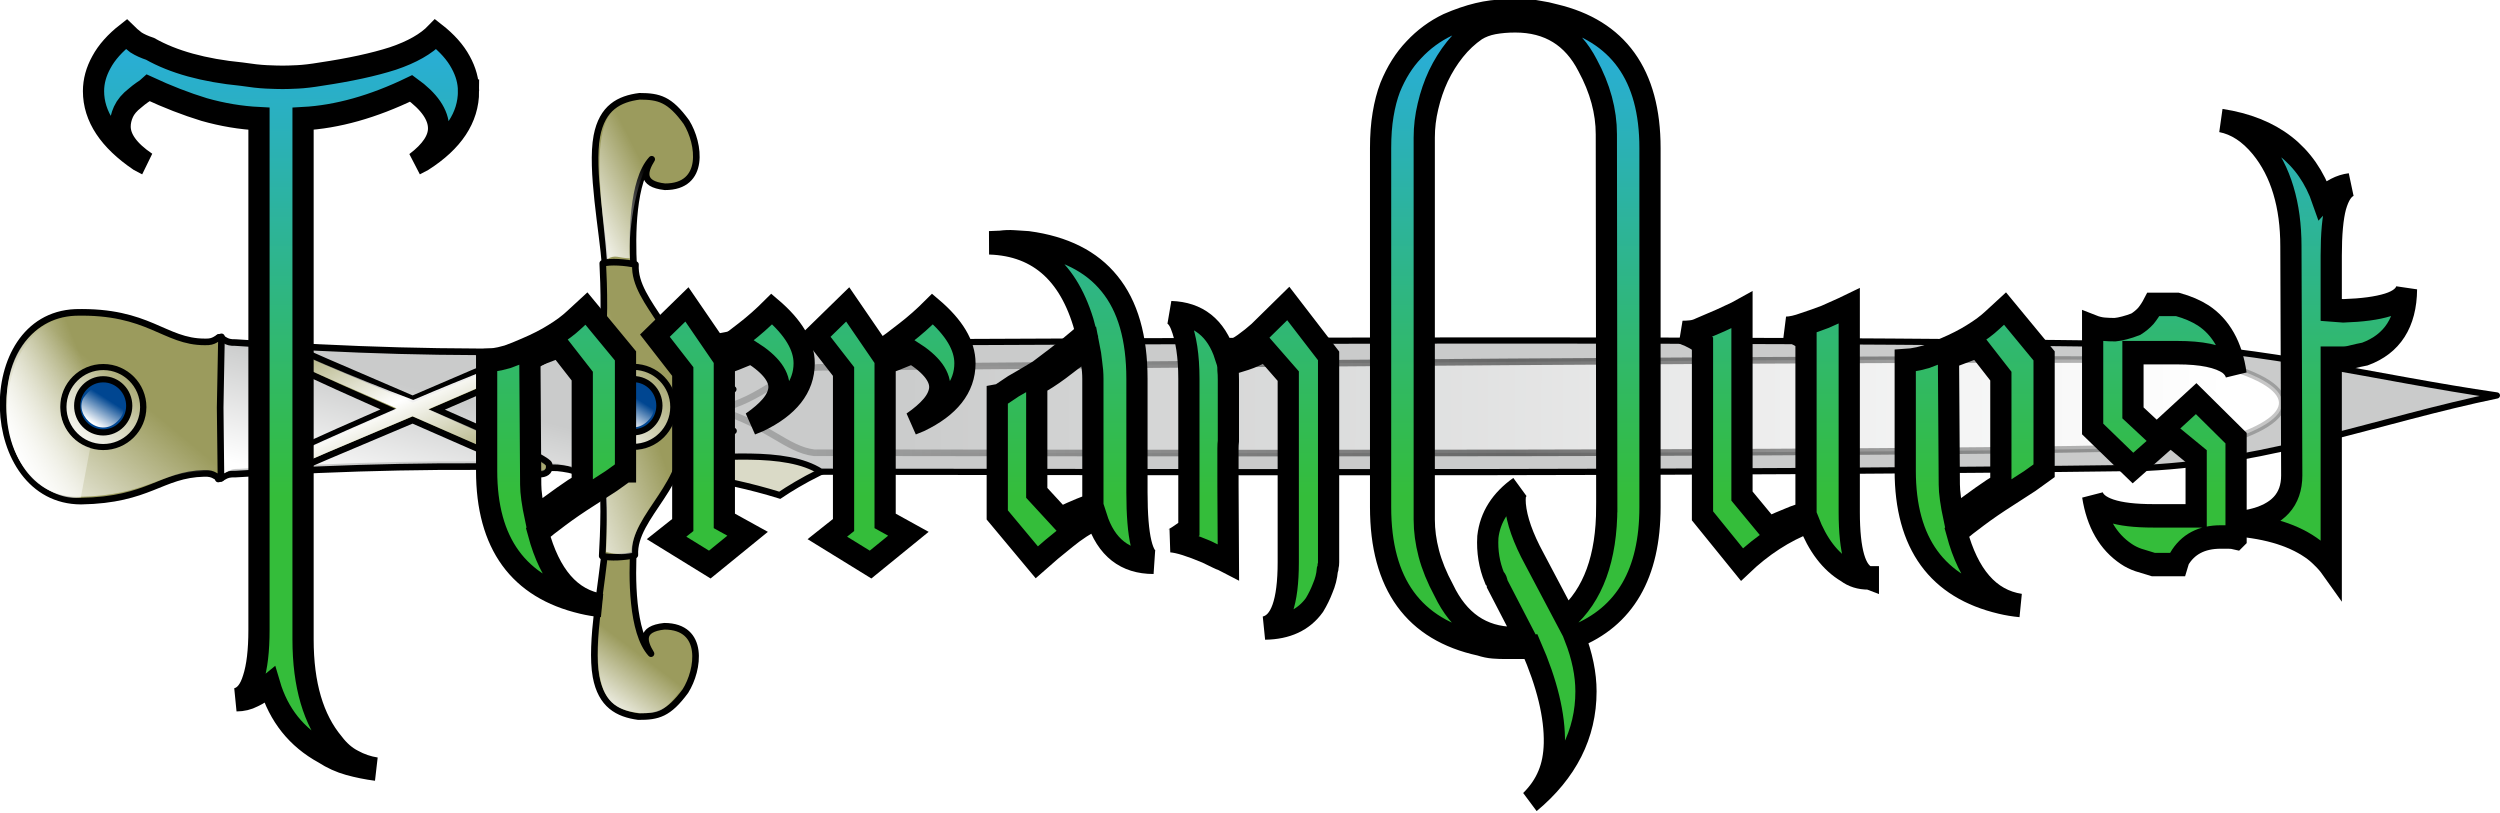
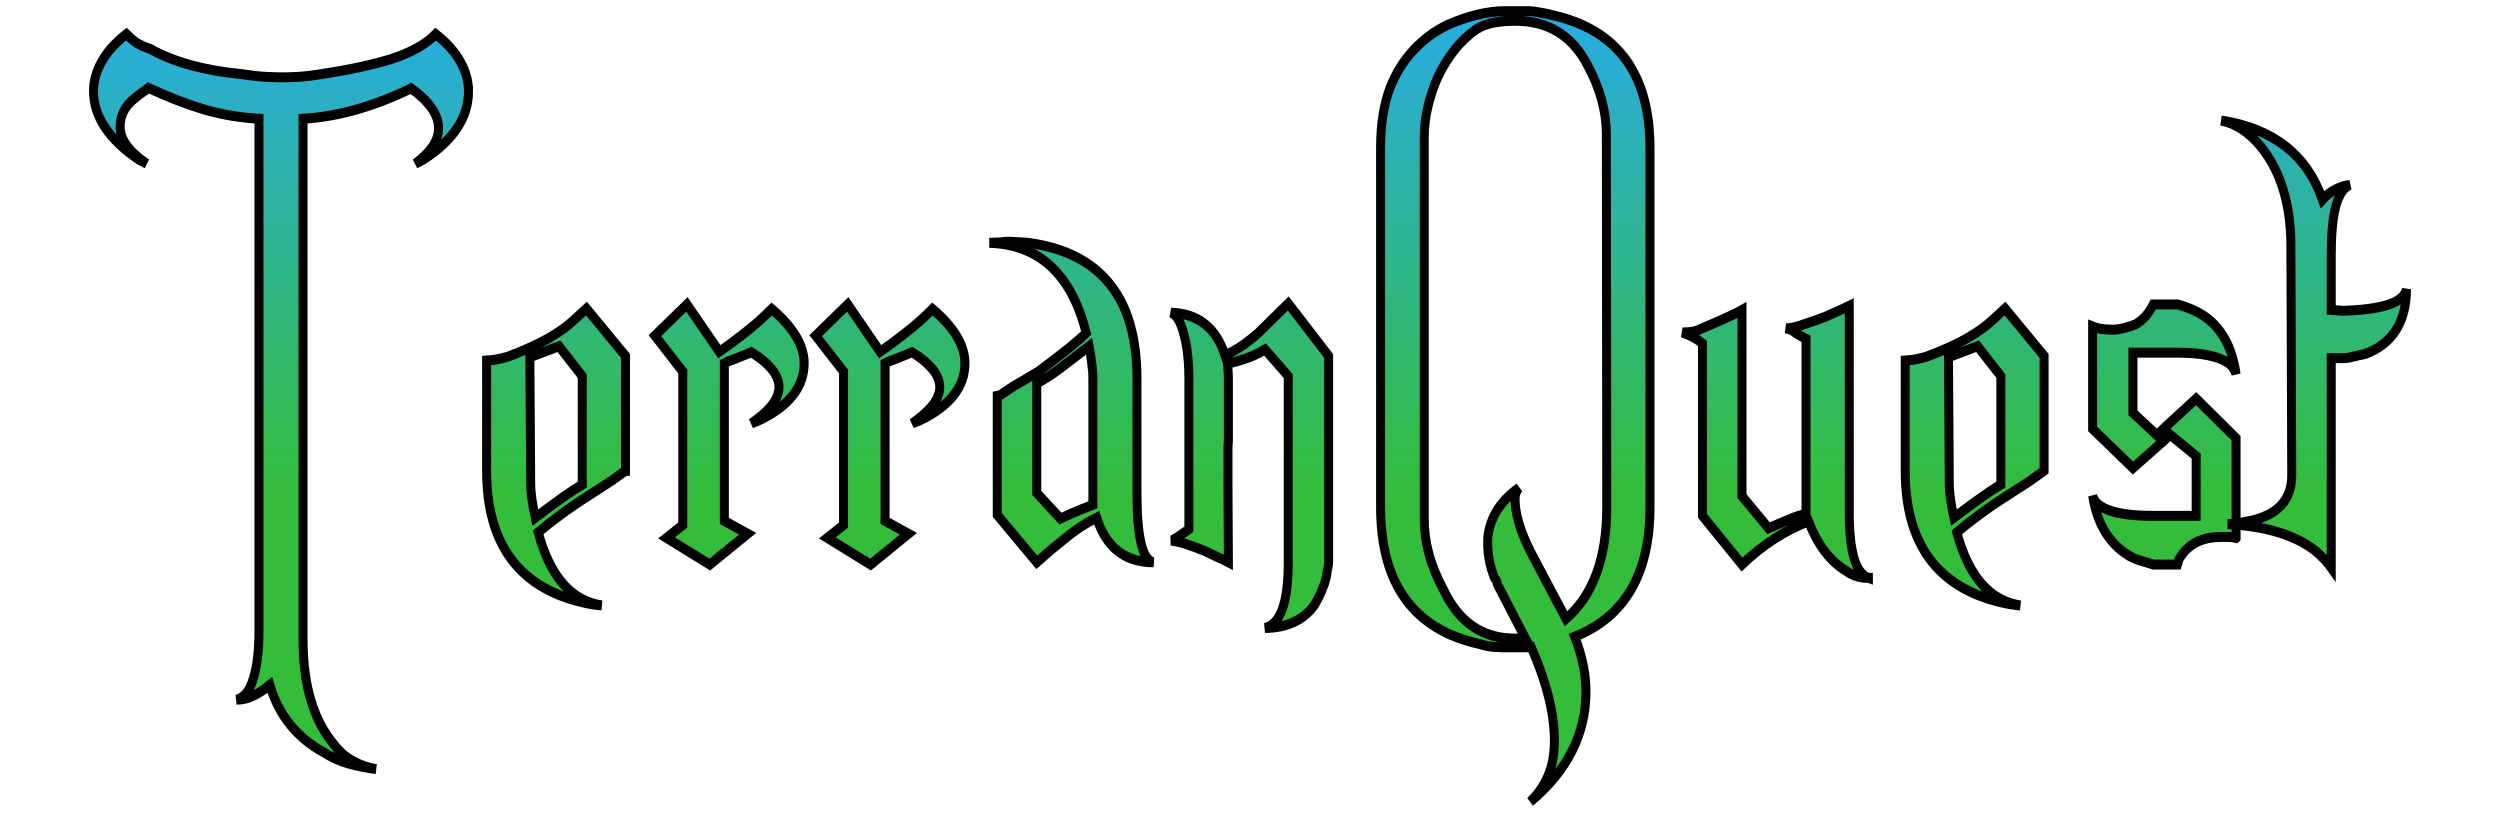
<svg xmlns="http://www.w3.org/2000/svg" xmlns:xlink="http://www.w3.org/1999/xlink" width="372.974mm" height="121.276mm" viewBox="0 0 1321.561 429.719" id="svg2" version="1.1">
  <defs id="defs4">
-     <linearGradient gradientUnits="userSpaceOnUse" gradientTransform="scale(0.6089872,1.642071)" id="linearGradient2186" y2="44.563" xlink:href="#linearGradient10152-8" x2="415.318" y1="25.473" x1="387.826" />
-     <linearGradient id="linearGradient10152-8">
-       <stop offset="0" style="stop-color:#ffffff" id="stop10154-6" />
-       <stop offset="1" style="stop-color:#ffffff;stop-opacity:0" id="stop10156-4" />
-     </linearGradient>
-     <linearGradient gradientUnits="userSpaceOnUse" gradientTransform="scale(1.414658,0.7068845)" id="linearGradient2813" y2="176.125" xlink:href="#linearGradient10152-8" x2="173.2" y1="151.92" x1="155.595" />
-     <linearGradient xlink:href="#linearGradient10152-8" id="linearGradient4446" gradientUnits="userSpaceOnUse" gradientTransform="scale(1.019006,0.9813484)" x1="238.23" y1="116.42" x2="253.127" y2="131.025" />
-     <linearGradient xlink:href="#linearGradient10152-8" id="linearGradient4448" gradientUnits="userSpaceOnUse" gradientTransform="scale(1.006916,0.993131)" x1="244.231" y1="118.279" x2="249.003" y2="121.258" />
-     <linearGradient gradientUnits="userSpaceOnUse" gradientTransform="scale(0.9256264,1.08035)" id="linearGradient2815" y2="17.92" xlink:href="#linearGradient10152-8" x2="270.945" y1="-4.62" x1="247.398" />
-     <linearGradient gradientUnits="userSpaceOnUse" gradientTransform="scale(1.472304,0.6792078)" id="linearGradient10266" y2="10.028" xlink:href="#linearGradient10152-8" x2="179.834" y1="-7.81" x1="164.005" />
-     <linearGradient gradientUnits="userSpaceOnUse" gradientTransform="scale(0.2572491,3.887282)" id="linearGradient1552" y2="43.692" xlink:href="#linearGradient10152-8" x2="996.796" y1="113.944" x1="996.796" />
-     <linearGradient gradientUnits="userSpaceOnUse" gradientTransform="scale(0.2572491,3.887282)" id="linearGradient1553" y2="37.9" x2="962.578" y1="115.402" x1="962.578">
-       <stop id="stop1555" style="stop-color:#000000;stop-opacity:.225" offset="0" />
-       <stop id="stop1560" style="stop-color:#000000;stop-opacity:.494" offset=".5" />
-       <stop id="stop1556" style="stop-color:#000000;stop-opacity:.188" offset="1" />
-     </linearGradient>
-     <linearGradient gradientUnits="userSpaceOnUse" gradientTransform="scale(1.263726,0.7913111)" id="linearGradient2809" y2="148.325" xlink:href="#linearGradient10152-8" x2="159.944" y1="142.909" x1="148.444" />
-     <linearGradient gradientUnits="userSpaceOnUse" gradientTransform="scale(1.29655,0.7712776)" id="linearGradient2811" y2="160.614" xlink:href="#linearGradient10152-8" x2="227.551" y1="146.269" x1="215.249" />
-     <linearGradient gradientUnits="userSpaceOnUse" gradientTransform="scale(0.7022824,1.423929)" id="linearGradient5315" y2="68.191" xlink:href="#linearGradient10152-8" spreadMethod="reflect" x2="336.853" y1="51.486" x1="354.463" />
    <linearGradient gradientTransform="matrix(6.328726,0,0,6.328726,-2182.5,-4191.701)" gradientUnits="userSpaceOnUse" y2="729.69" x2="358.131" y1="659.963" x1="358.131" id="linearGradient4044" xlink:href="#linearGradient2503-4-2-6" />
    <linearGradient id="linearGradient2503-4-2-6">
      <stop offset="0" style="stop-color:#27ace9;stop-opacity:1;" id="stop2505-8-4-8" />
      <stop offset="1" style="stop-color:#34bd3a;stop-opacity:1;" id="stop2507-8-8-6" />
    </linearGradient>
    <linearGradient gradientTransform="matrix(6.328726,0,0,6.328726,-2182.5,-4191.701)" gradientUnits="userSpaceOnUse" y2="847.449" x2="355.34" y1="567.724" x1="355.34" id="linearGradient4086" xlink:href="#linearGradient3321" />
    <linearGradient id="linearGradient3321">
      <stop offset="0" style="stop-color:#000000;stop-opacity:1;" id="stop3323" />
      <stop offset="1" style="stop-color:#000000;stop-opacity:1;" id="stop3325" />
    </linearGradient>
-     <linearGradient xlink:href="#linearGradient10152-8" id="linearGradient4289" gradientUnits="userSpaceOnUse" gradientTransform="scale(1.019006,0.9813484)" x1="238.23" y1="116.42" x2="253.127" y2="131.025" />
-     <linearGradient xlink:href="#linearGradient10152-8" id="linearGradient4291" gradientUnits="userSpaceOnUse" gradientTransform="scale(1.006916,0.993131)" x1="244.231" y1="118.279" x2="249.003" y2="121.258" />
  </defs>
  <g id="layer1" transform="translate(252.2092,-114.6457)">
    <g id="g4740" transform="matrix(0.5705353,0,0,0.5705353,343.1976,121.4974)">
-       <g transform="matrix(0.01662089,-4.592966,4.592966,0.01662089,-1016.908,1502.912)" id="g5316">
-         <path d="m 247.81,119.41 0,0.03 -12.84,1.31 c 0.67,5.17 -0.86,18.03 -4.5,29.91 2.49,3.64 7.18,11.66 7.65,17.03 l 9.79,-0.1 0.09,0 9.78,0.1 c 0.48,-5.37 5.17,-13.39 7.66,-17.03 -3.64,-11.88 -5.17,-24.74 -4.5,-29.91 l -12.85,-1.31 0,-0.03 -0.15,0 -0.13,0 z" style="fill:#dadac7;fill-rule:evenodd;stroke:#000000;stroke-width:1pt" id="path2160" />
-         <path d="m 237,426.43 c -1.5,-89.48 -1.5,-178.33 -1.75,-267.5 4.56,-7.14 2.62,-20.76 2.43,-31.14 l 20.58,0 c 0.51,11.26 -2.22,23.15 3.02,30.52 0.72,88.69 1.52,177.53 0.68,266.85 -0.79,24.71 -6.73,47.88 -10.1,71.82 -4.95,-23.52 -13.51,-45.36 -14.86,-70.55 z" style="fill:#cacbcb;fill-rule:evenodd;stroke:#000000;stroke-width:1.25;stroke-linejoin:round" id="path908" />
-         <path d="m 233.34,37.375 c 0.17,1.117 1.09,1.247 1,3.375 1.52,23.194 2.01,43.101 1.5,65.03 -0.16,1.39 -0.32,3.27 -1.25,4.66 l 13.03,0.22 13,-0.22 c -0.92,-1.39 -1.08,-3.27 -1.24,-4.66 -0.51,-21.929 -0.02,-41.836 1.5,-65.03 -0.09,-2.128 0.86,-2.258 1.03,-3.375 l -14.29,0.219 -14.28,-0.219 z" style="fill:#cacbcb;fill-rule:evenodd;stroke:#000000;stroke-width:1pt;stroke-linejoin:round" id="path4029" />
-         <path d="m 234.4,38.183 c 0.17,1.117 1.08,1.248 1,3.375 1.52,23.194 2,40.901 1.5,62.832 -0.17,1.39 -0.32,3.26 -1.25,4.66 l 12.15,0.21 11.68,-0.21 c -0.93,-1.4 -1.08,-3.27 -1.25,-4.66 -0.51,-21.931 -0.02,-39.638 1.5,-62.832 -0.09,-2.127 0.86,-2.258 1.03,-3.375 l -12.96,0.219 -13.4,-0.219 z" style="fill:url(#linearGradient2186);fill-rule:evenodd" id="path1561" />
-         <path d="m 260.91,44.094 c -1.14,0.071 -7.33,13.72 -13.41,27.594 -5.97,-13.601 -12.04,-26.931 -13.16,-27 -2.04,-0.273 -2.06,3.404 -0.15,6.124 0.76,1.078 5.97,13.526 11.19,25.719 -4.37,10.048 -9.1,21.063 -9.63,21.969 -1.77,2.86 -1.64,6.14 0.81,5.59 1.04,-0.24 5.9,-11.056 10.94,-22.715 5.15,11.912 10.13,23.035 11.19,23.285 2.45,0.54 2.58,-2.71 0.81,-5.566 -0.55,-0.931 -5.35,-12.166 -9.88,-22.563 5.35,-12.493 10.66,-25.21 11.44,-26.312 1.91,-2.721 1.89,-6.397 -0.15,-6.125 z" style="fill:#9b9b5d;fill-rule:evenodd;stroke:#000000;stroke-width:1pt" id="path2818" />
-         <path d="m 220.04,115.5 c -7.15,-0.53 -19.48,-3.04 -26.27,-1.78 -5.72,1.07 -7.51,4.46 -8.05,8.58 0,3.93 0.54,6.07 5.19,9.47 4.29,2.68 13.05,3.93 13.05,-4.29 -0.54,-5.01 -3.22,-4.11 -5.54,-2.68 4.29,-3.93 15.55,-3.93 21.62,-3.58 0,-2.32 -1.07,-3.93 0,-5.72 z" style="fill:#9b9b5d;fill-rule:evenodd;stroke:#000000;stroke-width:1pt;stroke-linejoin:round" id="path6517" />
-         <path d="m 276.53,115.29 c 7.15,-0.54 19.48,-3.04 26.28,-1.79 5.72,1.07 7.5,4.47 8.04,8.58 0,3.93 -0.54,6.08 -5.18,9.47 -4.29,2.69 -13.05,3.94 -13.05,-4.29 0.53,-5 3.22,-4.11 5.54,-2.68 -4.29,-3.93 -15.55,-3.93 -21.63,-3.57 0,-2.33 1.07,-3.93 0,-5.72 z" style="fill:#9b9b5d;fill-rule:evenodd;stroke:#000000;stroke-width:1pt;stroke-linejoin:round" id="path7760" />
-         <path d="m 247.41,110.25 -13.03,0.08 c 0,0 1.54,3.01 0,4.11 -1.55,1.1 -12.55,0.66 -16.29,0.44 -0.44,1.54 -0.22,4.61 0.22,6.59 7.93,-0.44 14.53,11.23 25.75,9.47 -1.98,2.2 -2.63,6.82 -0.65,10.34 1.76,-3.74 3.62,-9.11 4.43,-9.56 0.88,0.44 2.21,5.73 3.97,9.47 1.98,-3.52 1.33,-8.15 -0.65,-10.35 11.22,1.76 17.82,-9.91 25.75,-9.46 0.44,-1.99 0.66,-5.06 0.21,-6.6 -3.74,0.22 -14.74,0.63 -16.28,-0.47 -1.54,-1.1 -0.13,-3.66 -0.13,-3.66 l -13.3,-0.4 z" style="fill:#9b9b5d;fill-rule:evenodd;stroke:#000000;stroke-width:1pt;stroke-linejoin:round" id="path1533" />
-         <path d="m 247.6,111.02 -12.37,-0.13 c 0,0 1.54,2.78 0,3.88 -1.55,1.1 -12.54,1.1 -16.29,0.88 -0.44,1.54 -0.66,3.29 -0.22,5.27 7.93,-0.44 14.75,11.23 25.97,9.47 -1.98,2.2 -3.07,5.94 -1.09,9.47 1.76,-3.75 3.4,-9.12 4.21,-9.57 0.88,0.44 2.21,5.73 3.97,9.47 1.98,-3.52 0.01,-7.26 -1.97,-9.46 11.22,1.76 18.48,-9.91 26.41,-9.47 0.44,-1.98 0.21,-3.95 -0.23,-5.49 -3.74,0.22 -13.64,0.85 -15.18,-0.25 -1.54,-1.1 -1.67,-3.01 -1.23,-3.89 -2.2,0.44 -11.98,-0.18 -11.98,-0.18 z" style="fill:url(#linearGradient2813);fill-rule:evenodd" id="path2812" />
-         <path d="m 233.46,37.922 c 0.17,-1.116 1.08,-1.247 1,-3.375 -0.22,-8.685 -5.41,-11.046 -5.68,-24.839 -0.02,-20.191 37.11,-21.447 38.06,-1.297 0.44,14.854 -5.89,17.991 -5.85,26.136 -0.09,2.128 0.86,2.259 1.03,3.375 l -14.28,-0.219 -14.28,0.219 z" style="fill:#9b9b5d;fill-rule:evenodd;stroke:#000000;stroke-width:1pt;stroke-linejoin:round" id="path5274" />
-         <g id="g9632">
-           <path d="m 258.1,121.41 c 0,4 -3.38,7.25 -7.54,7.25 -4.17,0 -7.55,-3.25 -7.55,-7.25 0,-4 3.38,-7.24 7.55,-7.24 4.16,0 7.54,3.24 7.54,7.24 z" transform="matrix(1.0695,0,0,1.1128,-19.772,-14.033)" style="fill:url(#linearGradient4289);fill-rule:evenodd;stroke:#000000;stroke-width:1.146" id="path7761" />
-           <path d="m 252.6,121.99 c 0,2.03 -1.68,3.67 -3.74,3.67 -2.07,0 -3.75,-1.64 -3.75,-3.67 0,-2.03 1.68,-3.67 3.75,-3.67 2.06,0 3.74,1.64 3.74,3.67 z" transform="matrix(1.4311,0,0,1.4304,-107.7,-53.432)" style="fill:#004691;fill-rule:evenodd;stroke:#000000;stroke-width:0.874" id="path8387" />
-           <path d="m 246.13,124.62 c -4.96,-3.54 0.11,-9.55 3.89,-7.55 6.48,4.6 0.12,10.14 -3.89,7.55 z" style="fill:url(#linearGradient4291);fill-rule:evenodd" id="path9009" />
-         </g>
-         <path d="m 235.2,36.968 c 0.17,-1.117 -0.24,-0.808 -0.32,-2.935 -0.22,-8.685 -4.97,-11.046 -5.24,-24.839 -0.15,-19.239 35.13,-18.807 36.3,-1.077 0.44,14.854 -5,17.77 -4.97,25.916 -0.08,2.127 -0.9,2.038 -0.73,3.155 l -12.52,10e-4 -12.52,-0.221 z" style="fill:url(#linearGradient2815);fill-rule:evenodd" id="path2814" />
-         <g transform="translate(-0.42198,-106.95)" id="g9636">
-           <path d="m 258.1,121.41 c 0,4 -3.38,7.25 -7.54,7.25 -4.17,0 -7.55,-3.25 -7.55,-7.25 0,-4 3.38,-7.24 7.55,-7.24 4.16,0 7.54,3.24 7.54,7.24 z" transform="matrix(1.0695,0,0,1.1128,-19.772,-14.033)" style="fill:url(#linearGradient4446);fill-rule:evenodd;stroke:#000000;stroke-width:1.146" id="path9637" />
-           <path d="m 252.6,121.99 c 0,2.03 -1.68,3.67 -3.74,3.67 -2.07,0 -3.75,-1.64 -3.75,-3.67 0,-2.03 1.68,-3.67 3.75,-3.67 2.06,0 3.74,1.64 3.74,3.67 z" transform="matrix(1.4311,0,0,1.4304,-107.7,-53.432)" style="fill:#004691;fill-rule:evenodd;stroke:#000000;stroke-width:0.874" id="path9638" />
-           <path d="m 246.13,124.62 c -4.96,-3.54 0.11,-9.55 3.89,-7.55 6.48,4.6 0.12,10.14 -3.89,7.55 z" style="fill:url(#linearGradient4448);fill-rule:evenodd" id="path9639" />
-         </g>
-         <path d="m 229.53,9.662 10.04,1.867 c 0.62,-2.568 3.26,-5.913 7.93,-6.069 4.2,-0.156 7.63,2.723 8.56,5.913 l 9.96,-0.778 c 0.78,-2.567 -0.39,-16.028 -17.97,-16.028 -14.24,0 -19.45,10.193 -18.52,15.094 z" style="fill:url(#linearGradient10266);fill-rule:evenodd" id="path9644" />
-         <path d="m 239.07,157.54 c 0.12,11.09 0.22,273.82 2.87,282.87 4.91,18.04 12.1,17.82 16.52,-1.43 1.43,-7.9 -2.16,-274.52 -2.16,-280.72 -0.7,-7.61 -6.44,-10.78 -8.6,-20.3 -2.87,10.05 -7.99,14.04 -8.63,19.58 z" style="fill:url(#linearGradient1552);fill-rule:evenodd;stroke:url(#linearGradient1553);stroke-width:1pt" id="path930" />
-         <path d="m 217.2,116.04 c -7.15,-0.54 -16.62,-2.82 -23.41,-1.57 -5.72,1.08 -6.85,4.03 -7.39,8.14 0,3.94 0.32,4.98 4.97,8.38 4.29,2.68 11.51,4.81 11.51,-3.41 -0.54,-5.01 -3.22,-3.45 -5.54,-2.02 4.29,-3.94 13.79,-5.48 19.86,-5.12 0,-2.32 -1.07,-2.61 0,-4.4 z" style="fill:url(#linearGradient2809);fill-rule:evenodd" id="path2187" />
-         <path d="m 277.95,115.6 c 7.15,-0.54 17.95,-2.38 24.74,-1.13 5.72,1.08 6.85,3.59 7.38,7.7 0,3.94 0.35,4.98 -4.3,8.38 -4.29,2.68 -12.17,5.25 -12.17,-2.97 0.54,-5.01 4.1,-3.45 6.42,-2.02 -4.29,-3.94 -15.77,-5.7 -21.85,-5.34 0,-2.32 0.86,-2.83 -0.22,-4.62 z" style="fill:url(#linearGradient2811);fill-rule:evenodd" id="path2810" />
-         <path d="m 260.84,45.03 c -1.13,0.071 -7.05,14.401 -13.13,28.274 -5.97,-13.6 -12.04,-27.066 -13.16,-27.952 -2.04,-0.272 -1.51,2.86 0.39,5.581 0.76,1.078 5.97,13.389 11.19,25.583 -4.37,10.048 -9.09,21.062 -9.63,21.968 -1.08,2.996 -2.45,5.326 0,4.776 1.04,-0.24 6.03,-11.874 11.07,-23.533 5.15,11.913 10.4,23.713 11.46,23.963 1.77,0.27 1.77,-1.08 0,-3.932 -0.55,-0.93 -5.08,-12.709 -9.6,-23.106 4.8,-12.902 10.38,-25.618 11.16,-26.721 1.91,-2.72 2.29,-5.173 0.25,-4.901 z" style="fill:url(#linearGradient5315);fill-rule:evenodd" id="path4693" />
-       </g>
      <g transform="scale(0.9510588,1.05146)" style="font-style:normal;font-variant:normal;font-weight:normal;font-stretch:normal;font-size:75.945px;line-height:125%;font-family:Sans-serif;-inkscape-font-specification:Sans-serif;letter-spacing:0px;word-spacing:0px;fill:url(#linearGradient4044);fill-opacity:1;stroke:url(#linearGradient4086);stroke-width:20.669;stroke-miterlimit:4;stroke-dasharray:none;stroke-opacity:1" id="text3580">
-         <path d="m -640.855,68.884 q 0,-12.961 -7.696,-25.517 -7.696,-12.961 -24.302,-24.707 -13.771,12.961 -41.719,21.467 -27.948,8.101 -70.072,13.771 -13.366,2.025 -22.682,2.43 -9.316,0.405 -14.581,0.405 -5.671,0 -15.796,-0.405 -9.721,-0.405 -24.302,-2.43 -55.085,-4.86 -89.108,-22.277 -8.101,-2.43 -13.771,-5.671 -5.266,-3.645 -9.316,-7.291 -16.607,11.746 -24.302,24.707 -7.696,12.556 -7.696,25.517 0,33.213 44.149,60.351 l 7.696,3.645 q -25.922,-15.796 -25.922,-32.808 0,-6.481 3.24,-12.961 3.24,-6.481 11.341,-12.151 3.645,-2.835 6.886,-4.86 3.645,-2.025 6.076,-4.05 27.948,11.746 54.275,19.037 26.733,6.886 53.465,8.101 l 0,450.403 q 0,27.543 -5.671,43.339 -5.266,15.796 -16.202,18.227 8.911,0 16.607,-3.645 7.696,-3.24 15.797,-9.316 12.961,39.694 52.25,59.136 11.746,6.886 24.707,10.126 12.961,3.24 26.733,4.86 -11.746,-1.62 -22.277,-6.886 -10.531,-4.86 -19.037,-14.986 -29.973,-32.403 -29.973,-92.349 l 0,-458.909 q 49.82,-2.43 105.31,-26.733 26.733,17.417 26.733,35.238 0,15.796 -22.682,31.188 l 7.696,-3.645 q 44.149,-25.517 44.149,-60.351 z" style="font-style:normal;font-variant:normal;font-weight:normal;font-stretch:normal;font-size:405.038px;font-family:Endor;-inkscape-font-specification:Endor;letter-spacing:9.493px;fill:url(#linearGradient4044);fill-opacity:1;stroke:url(#linearGradient4086);stroke-width:20.669;stroke-miterlimit:4;stroke-dasharray:none;stroke-opacity:1" id="path4294" />
-         <path d="m -487.928,403.446 0,-101.26 -38.074,-41.719 -12.151,10.126 q -8.101,6.886 -19.847,13.366 -11.341,6.481 -27.138,12.556 -10.126,4.05 -17.822,6.481 -7.696,2.025 -14.176,2.835 l -6.076,0.405 0,97.209 q 0,95.994 93.159,115.841 9.316,2.025 19.037,2.835 -44.554,-6.076 -61.971,-64.401 8.911,-6.886 21.062,-14.986 12.556,-8.506 28.758,-17.822 12.556,-7.291 21.467,-12.556 8.911,-5.671 13.771,-8.911 z m -42.124,12.151 q -7.696,4.05 -19.037,11.341 -11.341,7.291 -26.733,17.822 -4.455,-19.037 -4.455,-29.163 l -0.81,-112.196 28.353,-9.721 22.682,26.328 0,95.589 z" style="font-style:normal;font-variant:normal;font-weight:normal;font-stretch:normal;font-size:405.038px;font-family:Endor;-inkscape-font-specification:Endor;letter-spacing:9.493px;fill:url(#linearGradient4044);fill-opacity:1;stroke:url(#linearGradient4086);stroke-width:20.669;stroke-miterlimit:4;stroke-dasharray:none;stroke-opacity:1" id="path4296" />
-         <path d="m -313.863,308.667 q 0,-23.492 -31.593,-47.795 -12.961,11.746 -26.328,21.062 -12.961,9.316 -24.707,16.607 l -31.593,-41.719 -31.188,27.543 27.138,31.593 0,135.283 -15.796,11.341 42.124,23.492 36.858,-27.138 -22.682,-11.341 0,-138.928 q 4.455,-2.025 10.936,-4.05 6.886,-2.43 15.391,-5.671 29.163,16.607 26.733,33.213 -1.215,7.696 -8.101,14.986 -6.886,7.291 -18.632,14.581 l 7.696,-2.835 q 43.744,-19.037 43.744,-50.225 z" style="font-style:normal;font-variant:normal;font-weight:normal;font-stretch:normal;font-size:405.038px;font-family:Endor;-inkscape-font-specification:Endor;letter-spacing:9.493px;fill:url(#linearGradient4044);fill-opacity:1;stroke:url(#linearGradient4086);stroke-width:20.669;stroke-miterlimit:4;stroke-dasharray:none;stroke-opacity:1" id="path4298" />
-         <path d="m -157.227,308.667 q 0,-23.492 -31.593,-47.795 -12.961,11.746 -26.328,21.062 -12.961,9.316 -24.707,16.607 l -31.593,-41.719 -31.188,27.543 27.138,31.593 0,135.283 -15.796,11.341 42.124,23.492 36.858,-27.138 -22.682,-11.341 0,-138.928 q 4.455,-2.025 10.936,-4.05 6.886,-2.43 15.391,-5.671 29.163,16.607 26.733,33.213 -1.215,7.696 -8.101,14.986 -6.886,7.291 -18.632,14.581 l 7.696,-2.835 q 43.744,-19.037 43.744,-50.225 z" style="font-style:normal;font-variant:normal;font-weight:normal;font-stretch:normal;font-size:405.038px;font-family:Endor;-inkscape-font-specification:Endor;letter-spacing:9.493px;fill:url(#linearGradient4044);fill-opacity:1;stroke:url(#linearGradient4086);stroke-width:20.669;stroke-miterlimit:4;stroke-dasharray:none;stroke-opacity:1" id="path4300" />
-         <path d="m 10.345,422.482 0,-100.044 q 0,-54.275 -26.733,-83.843 -26.328,-29.568 -79.388,-36.048 -7.291,-0.405 -13.771,-0.81 -6.481,-0.405 -12.961,0.405 l -10.936,0.405 q 72.907,2.025 94.374,79.388 -5.671,5.266 -17.417,13.771 -11.746,8.506 -29.163,20.252 -8.911,4.86 -14.986,8.101 -5.671,2.835 -9.316,4.86 l -13.366,8.101 -2.43,0.405 0,104.905 38.479,41.719 q 14.581,-11.746 28.758,-21.872 14.176,-10.531 29.568,-17.417 13.771,39.289 55.49,39.289 Q 10.345,481.618 10.345,422.482 Z m -42.934,10.936 q -4.455,1.62 -12.556,4.455 -7.696,2.835 -19.037,7.696 l -23.087,-22.682 0,-96.399 q 10.126,-4.86 22.277,-12.961 12.556,-8.506 28.758,-19.847 1.62,7.291 2.43,14.581 1.215,7.291 1.215,14.176 l 0,110.981 z" style="font-style:normal;font-variant:normal;font-weight:normal;font-stretch:normal;font-size:405.038px;font-family:Endor;-inkscape-font-specification:Endor;letter-spacing:9.493px;fill:url(#linearGradient4044);fill-opacity:1;stroke:url(#linearGradient4086);stroke-width:20.669;stroke-miterlimit:4;stroke-dasharray:none;stroke-opacity:1" id="path4302" />
-         <path d="m 197.043,484.048 0,-181.862 -39.289,-46.174 -29.163,25.922 q -6.481,5.266 -14.581,10.531 -7.696,4.86 -17.822,9.316 -12.961,-36.453 -52.655,-37.669 5.671,2.025 9.316,10.126 8.101,18.227 8.101,48.2 l 0,132.448 q -14.581,9.721 -17.417,10.126 5.671,0.405 14.176,2.835 8.506,2.43 20.252,6.886 6.481,2.835 10.126,4.455 3.645,1.62 5.266,2.025 l 6.076,2.835 -0.405,-68.046 0,-25.517 q 0,-3.24 0,-6.481 0,-3.645 0.405,-6.886 l 0,-53.87 q 0,-5.266 -0.405,-8.506 0,-3.645 -0.405,-5.671 8.101,-1.62 17.417,-4.455 9.721,-2.835 19.037,-8.101 l 22.682,23.492 0,164.041 q 0,53.06 -22.682,57.921 32.403,-0.405 48.2,-20.252 4.86,-7.291 8.101,-14.986 3.645,-7.696 4.455,-15.796 0.81,-2.025 0.81,-3.645 0.405,-1.215 0.405,-3.24 z" style="font-style:normal;font-variant:normal;font-weight:normal;font-stretch:normal;font-size:405.038px;font-family:Endor;-inkscape-font-specification:Endor;letter-spacing:9.493px;fill:url(#linearGradient4044);fill-opacity:1;stroke:url(#linearGradient4086);stroke-width:20.669;stroke-miterlimit:4;stroke-dasharray:none;stroke-opacity:1" id="path4304" />
-         <path d="m 510.169,435.444 0,-316.335 q 0,-96.804 -92.754,-116.651 -8.101,-2.025 -14.581,-2.835 -6.481,-1.215 -10.531,-1.215 l -23.492,0 q -25.112,0 -55.895,12.151 -18.632,8.101 -32.808,21.872 -14.176,13.366 -23.087,33.213 -4.455,10.531 -6.886,23.897 -2.43,12.961 -2.43,29.568 l 0,316.335 q 0,101.665 96.804,120.701 6.886,2.025 12.961,2.43 6.076,0.405 11.341,0.405 l 15.796,0 q 1.215,0 3.645,0 2.835,0 6.076,-0.405 23.492,48.605 22.682,85.058 -0.405,16.202 -6.076,28.353 -5.671,12.556 -17.417,23.087 54.275,-40.909 54.275,-97.209 0,-22.682 -10.936,-48.2 73.312,-26.328 73.312,-114.221 z m -42.124,0 q 0,67.236 -39.694,98.424 l -30.783,-52.655 q -16.607,-27.543 -18.632,-47.795 -0.405,-4.455 0,-8.101 0.81,-4.05 3.645,-6.886 -27.138,17.417 -30.378,43.339 -1.215,19.037 6.481,36.048 2.025,2.025 2.43,3.645 0.405,1.62 0.405,2.025 l 27.138,47.389 q -4.05,0.405 -6.886,0.405 -2.43,0 -4.455,0 -45.769,-0.405 -68.046,-42.529 -10.126,-17.012 -14.581,-32.403 -4.455,-15.391 -4.455,-29.973 l 0,-336.587 q 0,-13.771 3.645,-27.543 3.645,-14.176 10.126,-26.733 6.886,-12.961 16.202,-23.492 9.316,-10.531 21.062,-17.822 7.291,-4.05 16.607,-5.671 9.721,-1.62 21.062,-1.62 48.2,0 70.477,39.289 18.227,30.378 18.227,60.756 l 0.405,328.486 z" style="font-style:normal;font-variant:normal;font-weight:normal;font-stretch:normal;font-size:405.038px;font-family:Endor;-inkscape-font-specification:Endor;letter-spacing:9.493px;fill:url(#linearGradient4044);fill-opacity:1;stroke:url(#linearGradient4086);stroke-width:20.669;stroke-miterlimit:4;stroke-dasharray:none;stroke-opacity:1" id="path4306" />
-         <path d="m 722.916,497.82 q -18.632,-6.076 -18.632,-57.92 l 0,-181.862 -6.481,2.835 q -7.696,3.24 -17.012,6.886 -9.316,3.24 -20.252,6.481 -10.936,3.645 -17.822,3.645 l 5.671,1.62 q 3.645,2.835 13.771,7.696 l 0,154.32 q -7.291,1.215 -16.607,4.86 -8.911,3.24 -19.847,7.696 l -25.922,-28.353 0,-164.041 -5.671,2.835 q -6.886,2.835 -15.391,6.481 -8.506,3.24 -19.847,7.696 -4.455,2.025 -8.911,2.43 -4.05,0.405 -8.101,0.405 l 6.481,2.43 q 2.025,0.81 5.266,2.43 3.24,1.62 7.696,4.86 l 0,151.889 38.479,42.934 q 29.973,-25.922 64.806,-38.074 13.366,31.188 36.859,43.744 8.911,6.076 21.467,6.076 z" style="font-style:normal;font-variant:normal;font-weight:normal;font-stretch:normal;font-size:405.038px;font-family:Endor;-inkscape-font-specification:Endor;letter-spacing:9.493px;fill:url(#linearGradient4044);fill-opacity:1;stroke:url(#linearGradient4086);stroke-width:20.669;stroke-miterlimit:4;stroke-dasharray:none;stroke-opacity:1" id="path4308" />
-         <path d="m 894.108,403.446 0,-101.26 -38.074,-41.719 -12.151,10.126 q -8.101,6.886 -19.847,13.366 -11.341,6.481 -27.138,12.556 -10.126,4.05 -17.822,6.481 -7.696,2.025 -14.176,2.835 l -6.076,0.405 0,97.209 q 0,95.994 93.159,115.841 9.316,2.025 19.037,2.835 -44.554,-6.076 -61.971,-64.401 8.911,-6.886 21.062,-14.986 12.556,-8.506 28.758,-17.822 12.556,-7.291 21.467,-12.556 8.911,-5.671 13.771,-8.911 z m -42.124,12.151 q -7.696,4.05 -19.037,11.341 -11.341,7.291 -26.733,17.822 -4.455,-19.037 -4.455,-29.163 l -0.81,-112.196 28.353,-9.721 22.682,26.328 0,95.589 z" style="font-style:normal;font-variant:normal;font-weight:normal;font-stretch:normal;font-size:405.038px;font-family:Endor;-inkscape-font-specification:Endor;letter-spacing:9.493px;fill:url(#linearGradient4044);fill-opacity:1;stroke:url(#linearGradient4086);stroke-width:20.669;stroke-miterlimit:4;stroke-dasharray:none;stroke-opacity:1" id="path4310" />
-         <path d="m 1081.134,462.581 0,-87.893 -38.884,-34.833 -38.479,31.998 -23.087,-19.442 0,-53.06 43.339,0 q 35.238,0 49.82,9.316 5.67,4.05 7.291,9.721 -2.835,-18.227 -10.936,-31.188 -8.101,-12.961 -21.062,-20.657 -10.531,-6.076 -25.112,-9.721 l -23.492,0 q -3.24,5.671 -7.291,10.126 -4.05,4.05 -9.721,7.291 -5.671,2.025 -10.936,3.24 -4.86,1.215 -9.316,1.62 -5.671,0 -10.936,-0.405 -5.266,-0.405 -10.936,-2.43 l 0,90.324 39.289,34.428 36.453,-29.163 25.112,18.632 0,52.655 -41.719,0 q -53.87,0 -59.136,-17.822 6.076,35.238 32.808,51.44 5.266,3.24 11.746,5.266 6.886,2.025 14.581,4.05 l 23.492,0 1.62,-4.86 q 12.556,-19.442 40.504,-19.442 3.24,0 7.291,0 4.05,0 7.696,0.81 z" style="font-style:normal;font-variant:normal;font-weight:normal;font-stretch:normal;font-size:405.038px;font-family:Endor;-inkscape-font-specification:Endor;letter-spacing:9.493px;fill:url(#linearGradient4044);fill-opacity:1;stroke:url(#linearGradient4086);stroke-width:20.669;stroke-miterlimit:4;stroke-dasharray:none;stroke-opacity:1" id="path4312" />
-         <path d="m 1247.156,243.455 q -2.43,9.316 -18.227,13.771 -15.796,4.455 -43.339,5.266 l -11.746,-0.81 0,-47.795 q 0,-28.758 4.455,-43.744 4.861,-15.391 13.771,-18.632 -7.291,0.81 -14.176,4.05 -6.481,2.835 -12.556,8.911 -22.682,-59.136 -98.829,-69.667 21.062,3.645 38.479,22.682 14.986,16.607 22.277,38.884 7.291,21.872 7.291,49.415 l 0.81,201.709 q 0,31.998 -40.099,40.099 -5.67,0.81 -9.316,1.62 -3.645,0.81 -6.886,0.81 l -6.076,0.405 q 51.845,2.43 81.008,20.657 5.266,3.24 10.126,7.696 5.266,4.455 9.721,10.126 l 0,-184.698 11.746,0 q 4.05,0 8.911,-1.215 5.266,-1.215 12.151,-2.43 40.099,-13.366 40.504,-57.11 z" style="font-style:normal;font-variant:normal;font-weight:normal;font-stretch:normal;font-size:405.038px;font-family:Endor;-inkscape-font-specification:Endor;letter-spacing:9.493px;fill:url(#linearGradient4044);fill-opacity:1;stroke:url(#linearGradient4086);stroke-width:20.669;stroke-miterlimit:4;stroke-dasharray:none;stroke-opacity:1" id="path4314" />
+         <path d="m -640.855,68.884 q 0,-12.961 -7.696,-25.517 -7.696,-12.961 -24.302,-24.707 -13.771,12.961 -41.719,21.467 -27.948,8.101 -70.072,13.771 -13.366,2.025 -22.682,2.43 -9.316,0.405 -14.581,0.405 -5.671,0 -15.796,-0.405 -9.721,-0.405 -24.302,-2.43 -55.085,-4.86 -89.108,-22.277 -8.101,-2.43 -13.771,-5.671 -5.266,-3.645 -9.316,-7.291 -16.607,11.746 -24.302,24.707 -7.696,12.556 -7.696,25.517 0,33.213 44.149,60.351 l 7.696,3.645 q -25.922,-15.796 -25.922,-32.808 0,-6.481 3.24,-12.961 3.24,-6.481 11.341,-12.151 3.645,-2.835 6.886,-4.86 3.645,-2.025 6.076,-4.05 27.948,11.746 54.275,19.037 26.733,6.886 53.465,8.101 l 0,450.403 q 0,27.543 -5.671,43.339 -5.266,15.796 -16.202,18.227 8.911,0 16.607,-3.645 7.696,-3.24 15.797,-9.316 12.961,39.694 52.25,59.136 11.746,6.886 24.707,10.126 12.961,3.24 26.733,4.86 -11.746,-1.62 -22.277,-6.886 -10.531,-4.86 -19.037,-14.986 -29.973,-32.403 -29.973,-92.349 l 0,-458.909 q 49.82,-2.43 105.31,-26.733 26.733,17.417 26.733,35.238 0,15.796 -22.682,31.188 l 7.696,-3.645 q 44.149,-25.517 44.149,-60.351 z" style="font-style:normal;font-variant:normal;font-weight:normal;font-stretch:normal;font-size:405.038px;font-family:Endor;-inkscape-font-specification:Endor;letter-spacing:9.493px;fill:url(#linearGradient4044);fill-opacity:1;stroke:#000000;stroke-width:8.764;stroke-miterlimit:4;stroke-dasharray:none;stroke-opacity:1" id="path4294" />
+         <path d="m -487.928,403.446 0,-101.26 -38.074,-41.719 -12.151,10.126 q -8.101,6.886 -19.847,13.366 -11.341,6.481 -27.138,12.556 -10.126,4.05 -17.822,6.481 -7.696,2.025 -14.176,2.835 l -6.076,0.405 0,97.209 q 0,95.994 93.159,115.841 9.316,2.025 19.037,2.835 -44.554,-6.076 -61.971,-64.401 8.911,-6.886 21.062,-14.986 12.556,-8.506 28.758,-17.822 12.556,-7.291 21.467,-12.556 8.911,-5.671 13.771,-8.911 z m -42.124,12.151 q -7.696,4.05 -19.037,11.341 -11.341,7.291 -26.733,17.822 -4.455,-19.037 -4.455,-29.163 l -0.81,-112.196 28.353,-9.721 22.682,26.328 0,95.589 z" style="font-style:normal;font-variant:normal;font-weight:normal;font-stretch:normal;font-size:405.038px;font-family:Endor;-inkscape-font-specification:Endor;letter-spacing:9.493px;fill:url(#linearGradient4044);fill-opacity:1;stroke:#000000;stroke-width:8.764;stroke-miterlimit:4;stroke-dasharray:none;stroke-opacity:1" id="path4296" />
+         <path d="m -313.863,308.667 q 0,-23.492 -31.593,-47.795 -12.961,11.746 -26.328,21.062 -12.961,9.316 -24.707,16.607 l -31.593,-41.719 -31.188,27.543 27.138,31.593 0,135.283 -15.796,11.341 42.124,23.492 36.858,-27.138 -22.682,-11.341 0,-138.928 q 4.455,-2.025 10.936,-4.05 6.886,-2.43 15.391,-5.671 29.163,16.607 26.733,33.213 -1.215,7.696 -8.101,14.986 -6.886,7.291 -18.632,14.581 l 7.696,-2.835 q 43.744,-19.037 43.744,-50.225 z" style="font-style:normal;font-variant:normal;font-weight:normal;font-stretch:normal;font-size:405.038px;font-family:Endor;-inkscape-font-specification:Endor;letter-spacing:9.493px;fill:url(#linearGradient4044);fill-opacity:1;stroke:#000000;stroke-width:8.764;stroke-miterlimit:4;stroke-dasharray:none;stroke-opacity:1" id="path4298" />
+         <path d="m -157.227,308.667 q 0,-23.492 -31.593,-47.795 -12.961,11.746 -26.328,21.062 -12.961,9.316 -24.707,16.607 l -31.593,-41.719 -31.188,27.543 27.138,31.593 0,135.283 -15.796,11.341 42.124,23.492 36.858,-27.138 -22.682,-11.341 0,-138.928 q 4.455,-2.025 10.936,-4.05 6.886,-2.43 15.391,-5.671 29.163,16.607 26.733,33.213 -1.215,7.696 -8.101,14.986 -6.886,7.291 -18.632,14.581 l 7.696,-2.835 q 43.744,-19.037 43.744,-50.225 z" style="font-style:normal;font-variant:normal;font-weight:normal;font-stretch:normal;font-size:405.038px;font-family:Endor;-inkscape-font-specification:Endor;letter-spacing:9.493px;fill:url(#linearGradient4044);fill-opacity:1;stroke:#000000;stroke-width:8.764;stroke-miterlimit:4;stroke-dasharray:none;stroke-opacity:1" id="path4300" />
+         <path d="m 10.345,422.482 0,-100.044 q 0,-54.275 -26.733,-83.843 -26.328,-29.568 -79.388,-36.048 -7.291,-0.405 -13.771,-0.81 -6.481,-0.405 -12.961,0.405 l -10.936,0.405 q 72.907,2.025 94.374,79.388 -5.671,5.266 -17.417,13.771 -11.746,8.506 -29.163,20.252 -8.911,4.86 -14.986,8.101 -5.671,2.835 -9.316,4.86 l -13.366,8.101 -2.43,0.405 0,104.905 38.479,41.719 q 14.581,-11.746 28.758,-21.872 14.176,-10.531 29.568,-17.417 13.771,39.289 55.49,39.289 Q 10.345,481.618 10.345,422.482 Z m -42.934,10.936 q -4.455,1.62 -12.556,4.455 -7.696,2.835 -19.037,7.696 l -23.087,-22.682 0,-96.399 q 10.126,-4.86 22.277,-12.961 12.556,-8.506 28.758,-19.847 1.62,7.291 2.43,14.581 1.215,7.291 1.215,14.176 l 0,110.981 z" style="font-style:normal;font-variant:normal;font-weight:normal;font-stretch:normal;font-size:405.038px;font-family:Endor;-inkscape-font-specification:Endor;letter-spacing:9.493px;fill:url(#linearGradient4044);fill-opacity:1;stroke:#000000;stroke-width:8.764;stroke-miterlimit:4;stroke-dasharray:none;stroke-opacity:1" id="path4302" />
+         <path d="m 197.043,484.048 0,-181.862 -39.289,-46.174 -29.163,25.922 q -6.481,5.266 -14.581,10.531 -7.696,4.86 -17.822,9.316 -12.961,-36.453 -52.655,-37.669 5.671,2.025 9.316,10.126 8.101,18.227 8.101,48.2 l 0,132.448 q -14.581,9.721 -17.417,10.126 5.671,0.405 14.176,2.835 8.506,2.43 20.252,6.886 6.481,2.835 10.126,4.455 3.645,1.62 5.266,2.025 l 6.076,2.835 -0.405,-68.046 0,-25.517 q 0,-3.24 0,-6.481 0,-3.645 0.405,-6.886 l 0,-53.87 q 0,-5.266 -0.405,-8.506 0,-3.645 -0.405,-5.671 8.101,-1.62 17.417,-4.455 9.721,-2.835 19.037,-8.101 l 22.682,23.492 0,164.041 q 0,53.06 -22.682,57.921 32.403,-0.405 48.2,-20.252 4.86,-7.291 8.101,-14.986 3.645,-7.696 4.455,-15.796 0.81,-2.025 0.81,-3.645 0.405,-1.215 0.405,-3.24 z" style="font-style:normal;font-variant:normal;font-weight:normal;font-stretch:normal;font-size:405.038px;font-family:Endor;-inkscape-font-specification:Endor;letter-spacing:9.493px;fill:url(#linearGradient4044);fill-opacity:1;stroke:#000000;stroke-width:8.764;stroke-miterlimit:4;stroke-dasharray:none;stroke-opacity:1" id="path4304" />
+         <path d="m 510.169,435.444 0,-316.335 q 0,-96.804 -92.754,-116.651 -8.101,-2.025 -14.581,-2.835 -6.481,-1.215 -10.531,-1.215 l -23.492,0 q -25.112,0 -55.895,12.151 -18.632,8.101 -32.808,21.872 -14.176,13.366 -23.087,33.213 -4.455,10.531 -6.886,23.897 -2.43,12.961 -2.43,29.568 l 0,316.335 q 0,101.665 96.804,120.701 6.886,2.025 12.961,2.43 6.076,0.405 11.341,0.405 l 15.796,0 q 1.215,0 3.645,0 2.835,0 6.076,-0.405 23.492,48.605 22.682,85.058 -0.405,16.202 -6.076,28.353 -5.671,12.556 -17.417,23.087 54.275,-40.909 54.275,-97.209 0,-22.682 -10.936,-48.2 73.312,-26.328 73.312,-114.221 z m -42.124,0 q 0,67.236 -39.694,98.424 l -30.783,-52.655 q -16.607,-27.543 -18.632,-47.795 -0.405,-4.455 0,-8.101 0.81,-4.05 3.645,-6.886 -27.138,17.417 -30.378,43.339 -1.215,19.037 6.481,36.048 2.025,2.025 2.43,3.645 0.405,1.62 0.405,2.025 l 27.138,47.389 q -4.05,0.405 -6.886,0.405 -2.43,0 -4.455,0 -45.769,-0.405 -68.046,-42.529 -10.126,-17.012 -14.581,-32.403 -4.455,-15.391 -4.455,-29.973 l 0,-336.587 q 0,-13.771 3.645,-27.543 3.645,-14.176 10.126,-26.733 6.886,-12.961 16.202,-23.492 9.316,-10.531 21.062,-17.822 7.291,-4.05 16.607,-5.671 9.721,-1.62 21.062,-1.62 48.2,0 70.477,39.289 18.227,30.378 18.227,60.756 l 0.405,328.486 z" style="font-style:normal;font-variant:normal;font-weight:normal;font-stretch:normal;font-size:405.038px;font-family:Endor;-inkscape-font-specification:Endor;letter-spacing:9.493px;fill:url(#linearGradient4044);fill-opacity:1;stroke:#000000;stroke-width:8.764;stroke-miterlimit:4;stroke-dasharray:none;stroke-opacity:1" id="path4306" />
+         <path d="m 722.916,497.82 q -18.632,-6.076 -18.632,-57.92 l 0,-181.862 -6.481,2.835 q -7.696,3.24 -17.012,6.886 -9.316,3.24 -20.252,6.481 -10.936,3.645 -17.822,3.645 l 5.671,1.62 q 3.645,2.835 13.771,7.696 l 0,154.32 q -7.291,1.215 -16.607,4.86 -8.911,3.24 -19.847,7.696 l -25.922,-28.353 0,-164.041 -5.671,2.835 q -6.886,2.835 -15.391,6.481 -8.506,3.24 -19.847,7.696 -4.455,2.025 -8.911,2.43 -4.05,0.405 -8.101,0.405 l 6.481,2.43 q 2.025,0.81 5.266,2.43 3.24,1.62 7.696,4.86 l 0,151.889 38.479,42.934 q 29.973,-25.922 64.806,-38.074 13.366,31.188 36.859,43.744 8.911,6.076 21.467,6.076 z" style="font-style:normal;font-variant:normal;font-weight:normal;font-stretch:normal;font-size:405.038px;font-family:Endor;-inkscape-font-specification:Endor;letter-spacing:9.493px;fill:url(#linearGradient4044);fill-opacity:1;stroke:#000000;stroke-width:8.764;stroke-miterlimit:4;stroke-dasharray:none;stroke-opacity:1" id="path4308" />
+         <path d="m 894.108,403.446 0,-101.26 -38.074,-41.719 -12.151,10.126 q -8.101,6.886 -19.847,13.366 -11.341,6.481 -27.138,12.556 -10.126,4.05 -17.822,6.481 -7.696,2.025 -14.176,2.835 l -6.076,0.405 0,97.209 q 0,95.994 93.159,115.841 9.316,2.025 19.037,2.835 -44.554,-6.076 -61.971,-64.401 8.911,-6.886 21.062,-14.986 12.556,-8.506 28.758,-17.822 12.556,-7.291 21.467,-12.556 8.911,-5.671 13.771,-8.911 z m -42.124,12.151 q -7.696,4.05 -19.037,11.341 -11.341,7.291 -26.733,17.822 -4.455,-19.037 -4.455,-29.163 l -0.81,-112.196 28.353,-9.721 22.682,26.328 0,95.589 z" style="font-style:normal;font-variant:normal;font-weight:normal;font-stretch:normal;font-size:405.038px;font-family:Endor;-inkscape-font-specification:Endor;letter-spacing:9.493px;fill:url(#linearGradient4044);fill-opacity:1;stroke:#000000;stroke-width:8.764;stroke-miterlimit:4;stroke-dasharray:none;stroke-opacity:1" id="path4310" />
+         <path d="m 1081.134,462.581 0,-87.893 -38.884,-34.833 -38.479,31.998 -23.087,-19.442 0,-53.06 43.339,0 q 35.238,0 49.82,9.316 5.67,4.05 7.291,9.721 -2.835,-18.227 -10.936,-31.188 -8.101,-12.961 -21.062,-20.657 -10.531,-6.076 -25.112,-9.721 l -23.492,0 q -3.24,5.671 -7.291,10.126 -4.05,4.05 -9.721,7.291 -5.671,2.025 -10.936,3.24 -4.86,1.215 -9.316,1.62 -5.671,0 -10.936,-0.405 -5.266,-0.405 -10.936,-2.43 l 0,90.324 39.289,34.428 36.453,-29.163 25.112,18.632 0,52.655 -41.719,0 q -53.87,0 -59.136,-17.822 6.076,35.238 32.808,51.44 5.266,3.24 11.746,5.266 6.886,2.025 14.581,4.05 l 23.492,0 1.62,-4.86 q 12.556,-19.442 40.504,-19.442 3.24,0 7.291,0 4.05,0 7.696,0.81 z" style="font-style:normal;font-variant:normal;font-weight:normal;font-stretch:normal;font-size:405.038px;font-family:Endor;-inkscape-font-specification:Endor;letter-spacing:9.493px;fill:url(#linearGradient4044);fill-opacity:1;stroke:#000000;stroke-width:8.764;stroke-miterlimit:4;stroke-dasharray:none;stroke-opacity:1" id="path4312" />
+         <path d="m 1247.156,243.455 q -2.43,9.316 -18.227,13.771 -15.796,4.455 -43.339,5.266 l -11.746,-0.81 0,-47.795 q 0,-28.758 4.455,-43.744 4.861,-15.391 13.771,-18.632 -7.291,0.81 -14.176,4.05 -6.481,2.835 -12.556,8.911 -22.682,-59.136 -98.829,-69.667 21.062,3.645 38.479,22.682 14.986,16.607 22.277,38.884 7.291,21.872 7.291,49.415 l 0.81,201.709 q 0,31.998 -40.099,40.099 -5.67,0.81 -9.316,1.62 -3.645,0.81 -6.886,0.81 l -6.076,0.405 q 51.845,2.43 81.008,20.657 5.266,3.24 10.126,7.696 5.266,4.455 9.721,10.126 l 0,-184.698 11.746,0 q 4.05,0 8.911,-1.215 5.266,-1.215 12.151,-2.43 40.099,-13.366 40.504,-57.11 z" style="font-style:normal;font-variant:normal;font-weight:normal;font-stretch:normal;font-size:405.038px;font-family:Endor;-inkscape-font-specification:Endor;letter-spacing:9.493px;fill:url(#linearGradient4044);fill-opacity:1;stroke:#000000;stroke-width:8.764;stroke-miterlimit:4;stroke-dasharray:none;stroke-opacity:1" id="path4314" />
      </g>
    </g>
  </g>
</svg>
